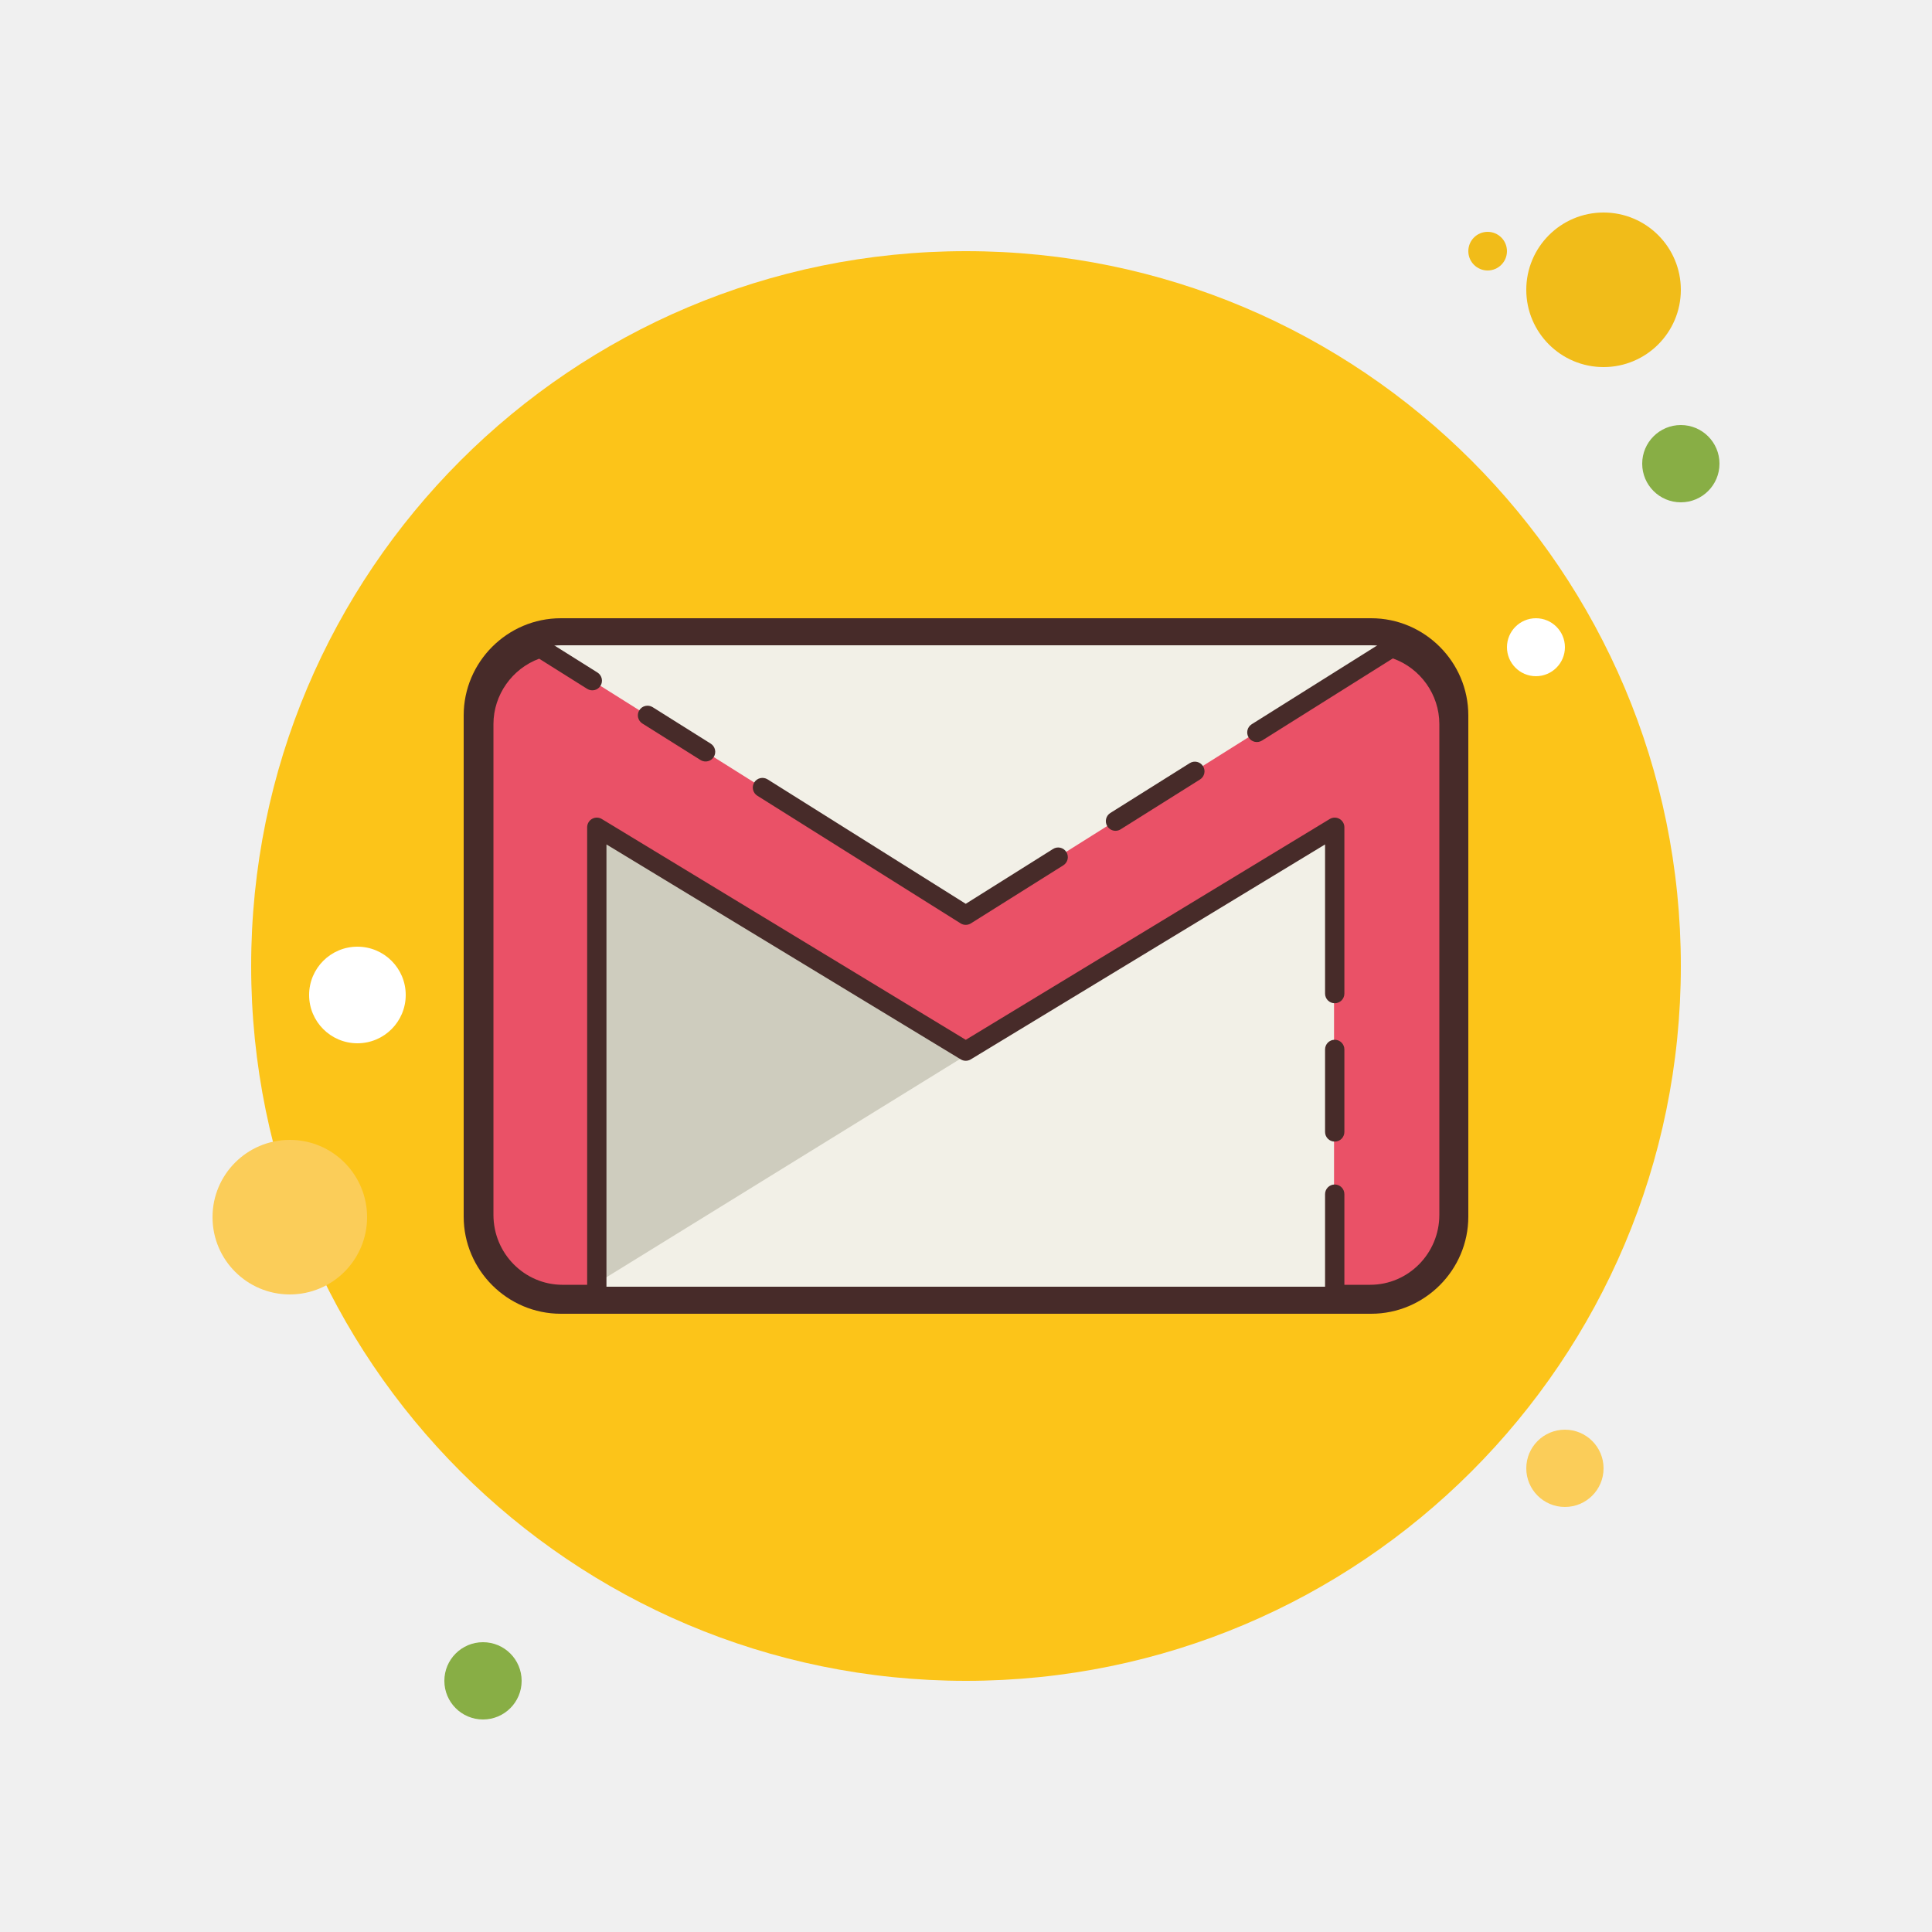
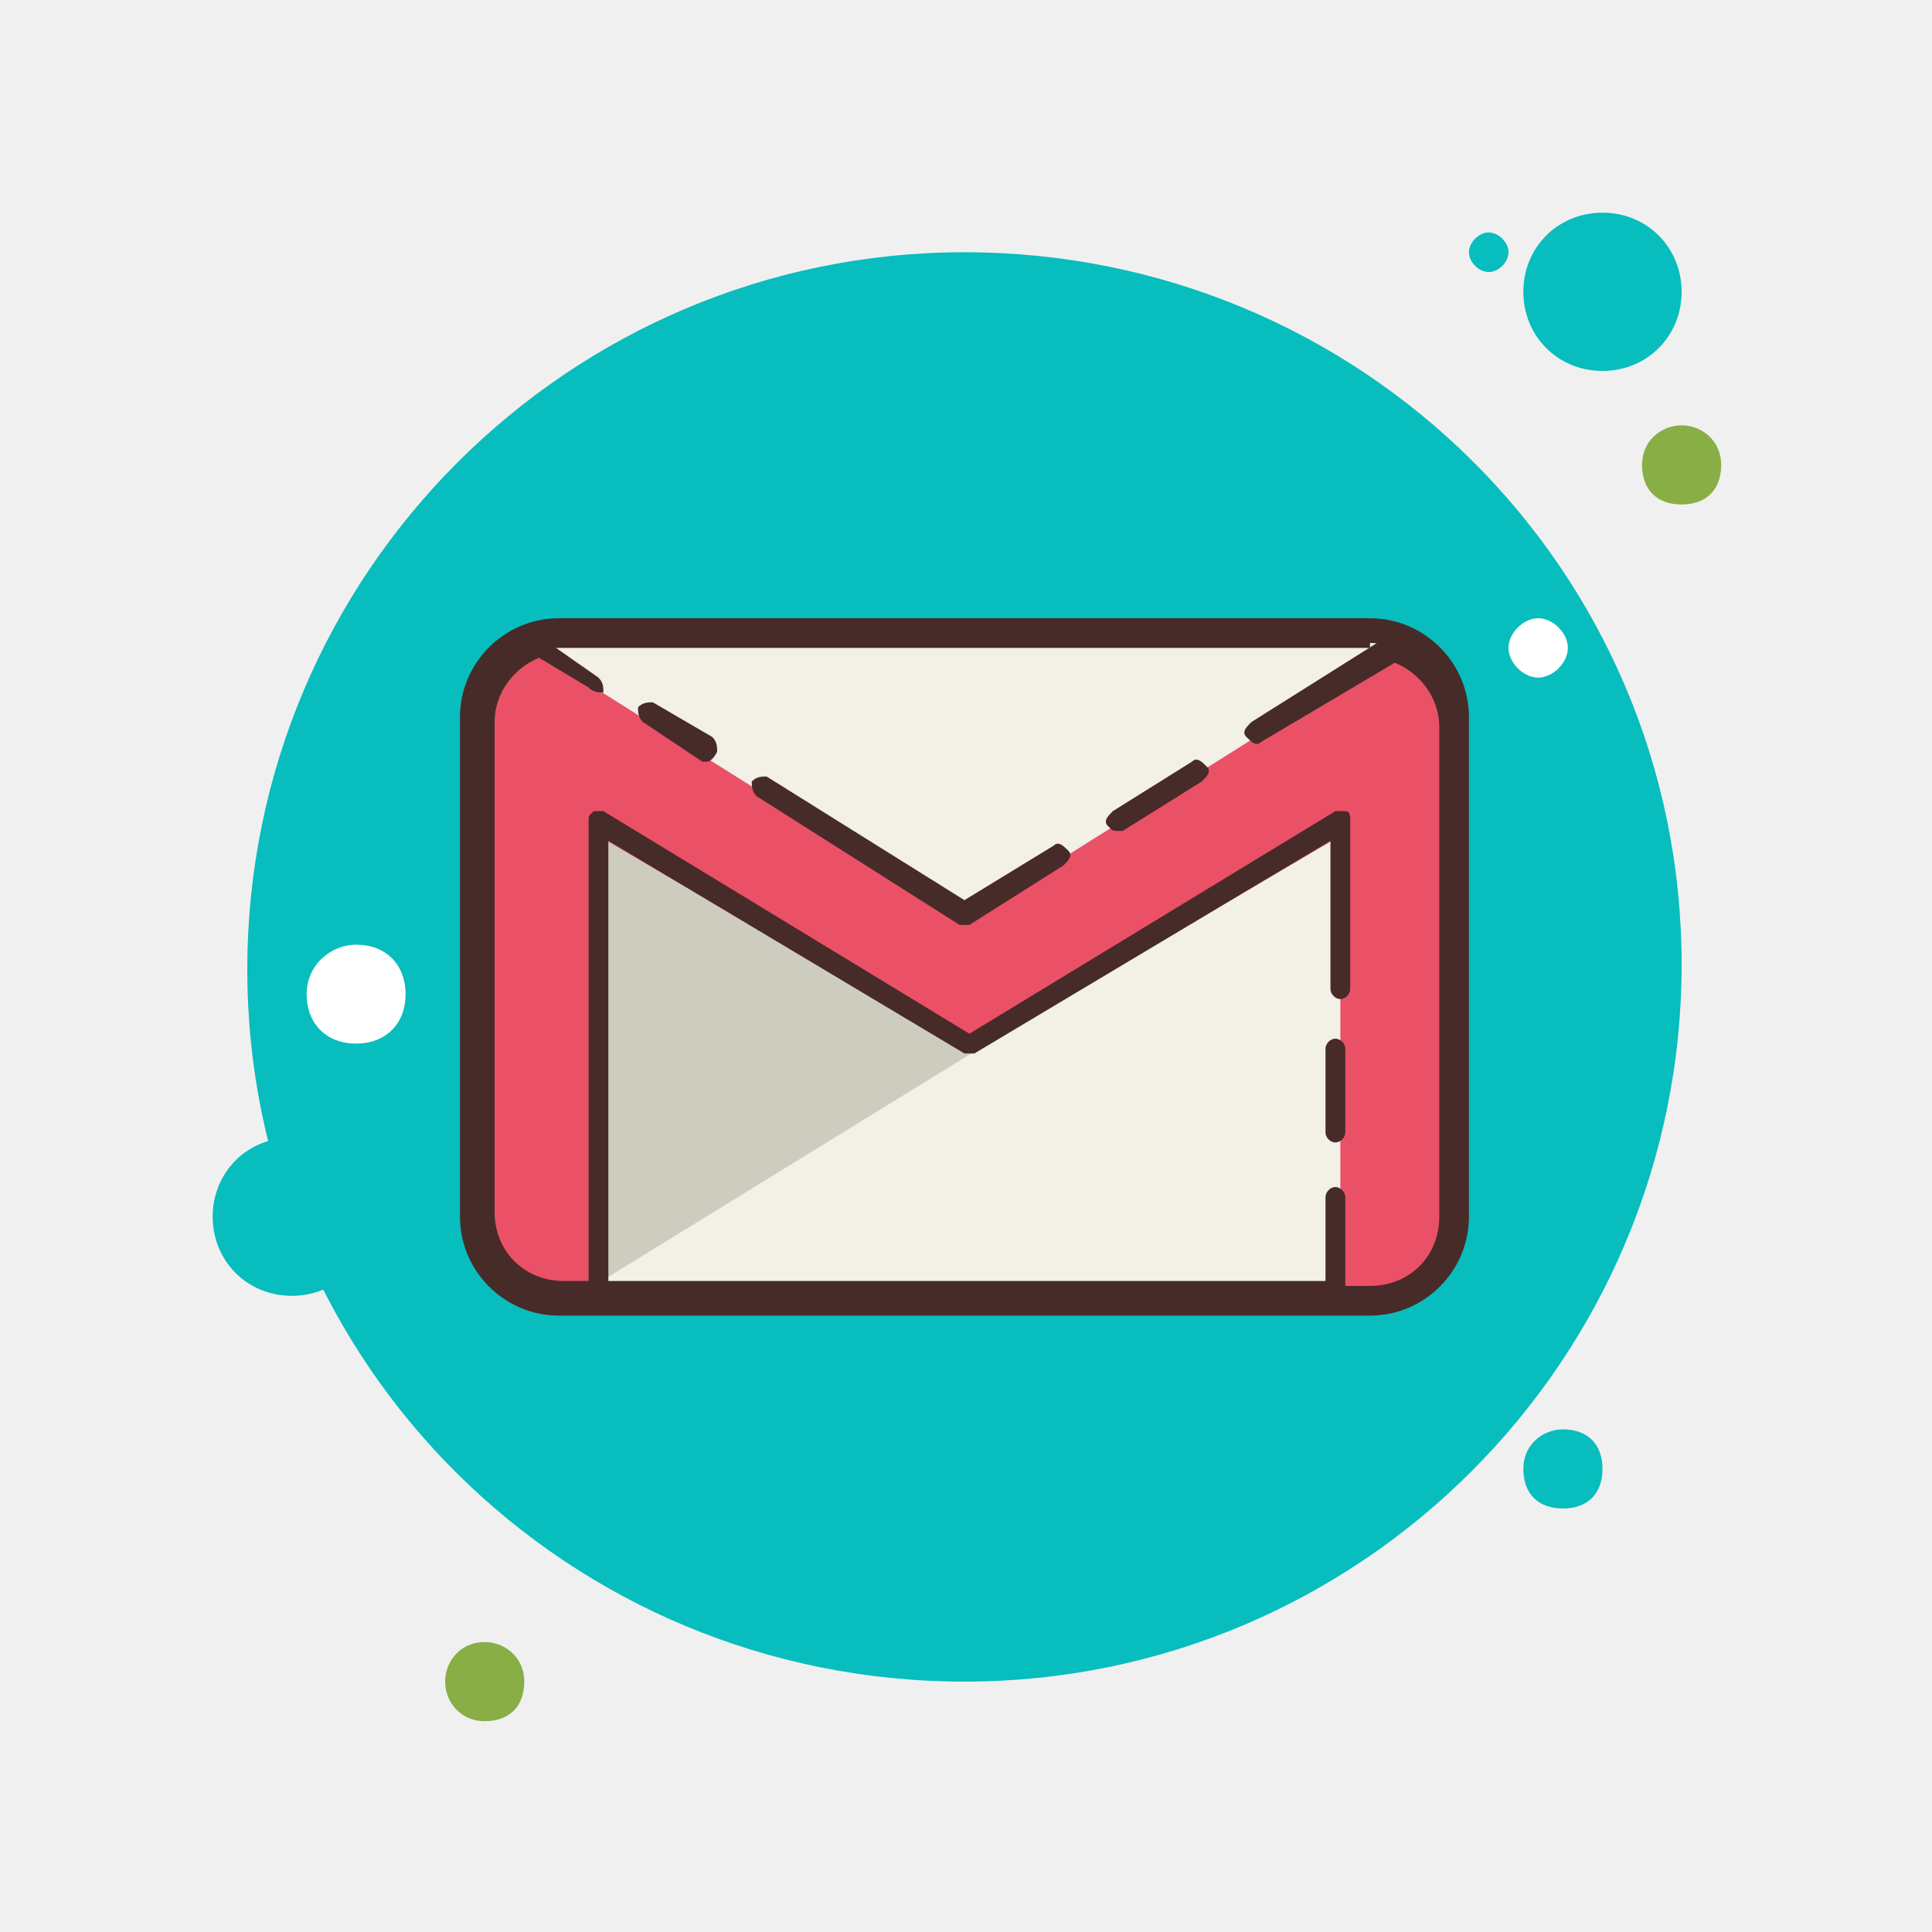
- <svg xmlns="http://www.w3.org/2000/svg" viewBox="0,0,256,256" width="100px" height="100px" fill-rule="nonzero">
-   <g fill="none" fill-rule="nonzero" stroke="none" stroke-width="1" stroke-linecap="butt" stroke-linejoin="miter" stroke-miterlimit="10" stroke-dasharray="" stroke-dashoffset="0" font-family="none" font-weight="none" font-size="none" text-anchor="none" style="mix-blend-mode: normal">
+ <svg xmlns="http://www.w3.org/2000/svg" version="1.1" id="Capa_1" x="0px" y="0px" viewBox="0 0 100 100" style="enable-background:new 0 0 100 100;" xml:space="preserve">
+   <style type="text/css">
+ 	.st0{fill:#08BDBD;}
+ 	.st1{fill:#88AE45;}
+ 	.st2{fill:#FFFFFF;}
+ 	.st3{fill:#F2F0E7;}
+ 	.st4{fill:#472B29;}
+ 	.st5{fill:#CECCBE;}
+ 	.st6{fill:#EA5167;}
+ </style>
+   <g>
    <g transform="scale(2.56,2.56)">
-       <path d="M77,12c-0.552,0 -1,0.448 -1,1c0,0.552 0.448,1 1,1c0.552,0 1,-0.448 1,-1c0,-0.552 -0.448,-1 -1,-1z" fill="#f1bc19" />
-       <path d="M50,13c-20.435,0 -37,16.565 -37,37c0,20.435 16.565,37 37,37c20.435,0 37,-16.565 37,-37c0,-20.435 -16.565,-37 -37,-37z" fill="#fcc419" />
-       <path d="M83,11c-2.209,0 -4,1.791 -4,4c0,2.209 1.791,4 4,4c2.209,0 4,-1.791 4,-4c0,-2.209 -1.791,-4 -4,-4z" fill="#f1bc19" />
-       <path d="M87,22c-1.105,0 -2,0.895 -2,2c0,1.105 0.895,2 2,2c1.105,0 2,-0.895 2,-2c0,-1.105 -0.895,-2 -2,-2z" fill="#88ae45" />
-       <path d="M81,74c-1.105,0 -2,0.895 -2,2c0,1.105 0.895,2 2,2c1.105,0 2,-0.895 2,-2c0,-1.105 -0.895,-2 -2,-2zM15,59c-2.209,0 -4,1.791 -4,4c0,2.209 1.791,4 4,4c2.209,0 4,-1.791 4,-4c0,-2.209 -1.791,-4 -4,-4z" fill="#fbcd59" />
-       <path d="M25,85c-1.105,0 -2,0.895 -2,2c0,1.105 0.895,2 2,2c1.105,0 2,-0.895 2,-2c0,-1.105 -0.895,-2 -2,-2z" fill="#88ae45" />
-       <path d="M18.5,49c-1.381,0 -2.5,1.119 -2.5,2.5c0,1.381 1.119,2.5 2.5,2.5c1.381,0 2.5,-1.119 2.5,-2.5c0,-1.381 -1.119,-2.5 -2.5,-2.5zM79.5,32c-0.828,0 -1.5,0.672 -1.5,1.5c0,0.828 0.672,1.5 1.5,1.5c0.828,0 1.5,-0.672 1.5,-1.5c0,-0.828 -0.672,-1.5 -1.5,-1.5z" fill="#ffffff" />
+       <path class="st0" d="M30.1,4.7c-0.2,0-0.4,0.2-0.4,0.4s0.2,0.4,0.4,0.4s0.4-0.2,0.4-0.4S30.3,4.7,30.1,4.7z" />
+       <path class="st0" d="M19.5,5.1c-8,0-14.5,6.5-14.5,14.5S11.5,34,19.5,34S34,27.5,34,19.5S27.5,5.1,19.5,5.1z" />
+       <path class="st0" d="M32.4,4.3c-0.9,0-1.6,0.7-1.6,1.6s0.7,1.6,1.6,1.6c0.9,0,1.6-0.7,1.6-1.6S33.3,4.3,32.4,4.3z" />
+       <path class="st1" d="M34,8.6c-0.4,0-0.8,0.3-0.8,0.8s0.3,0.8,0.8,0.8s0.8-0.3,0.8-0.8S34.4,8.6,34,8.6z" />
+       <path class="st0" d="M31.6,28.9c-0.4,0-0.8,0.3-0.8,0.8s0.3,0.8,0.8,0.8s0.8-0.3,0.8-0.8S32.1,28.9,31.6,28.9z M5.9,23    c-0.9,0-1.6,0.7-1.6,1.6c0,0.9,0.7,1.6,1.6,1.6s1.6-0.7,1.6-1.6C7.4,23.7,6.7,23,5.9,23z" />
+       <path class="st1" d="M9.8,33.2C9.3,33.2,9,33.6,9,34s0.3,0.8,0.8,0.8s0.8-0.3,0.8-0.8S10.2,33.2,9.8,33.2z" />
+       <path class="st2" d="M7.2,19.1c-0.5,0-1,0.4-1,1s0.4,1,1,1s1-0.4,1-1S7.8,19.1,7.2,19.1z M31.1,12.5c-0.3,0-0.6,0.3-0.6,0.6    s0.3,0.6,0.6,0.6s0.6-0.3,0.6-0.6S31.4,12.5,31.1,12.5z" />
      <g>
-         <path d="M29.028,67.3c-2.387,0 -4.328,-1.941 -4.328,-4.328v-25.944c0,-2.387 1.941,-4.328 4.328,-4.328h41.943c2.387,0 4.328,1.941 4.328,4.328v25.943c0,2.387 -1.941,4.328 -4.328,4.328h-41.943z" fill="#f2f0e7" />
-         <path d="M70.972,33.4c2.001,0 3.628,1.628 3.628,3.628v25.944c0,2.001 -1.628,3.628 -3.628,3.628h-41.944c-2.001,0 -3.628,-1.628 -3.628,-3.628v-25.944c0,-2.001 1.628,-3.628 3.628,-3.628h41.944M70.972,32h-41.944c-2.765,0 -5.028,2.263 -5.028,5.028v25.944c0,2.765 2.263,5.028 5.028,5.028h41.944c2.765,0 5.028,-2.263 5.028,-5.028v-25.944c0,-2.765 -2.263,-5.028 -5.028,-5.028z" fill="#472b29" />
-         <path d="M50.607,54.247l-19.934,12.306l-0.086,-24.44z" fill="#ceccbe" />
-         <path d="M70.887,67c2.24,0 4.073,-1.853 4.073,-4.118v-25.406c0,-1.877 -1.267,-3.454 -2.974,-3.945l-22.019,13.839l-21.998,-13.825c-1.684,0.505 -2.929,2.07 -2.929,3.931v25.407c0,2.265 1.833,4.118 4.073,4.118h1.772v-23.745l19.082,11.15l19.082,-11.15v23.744z" fill="#ea5167" />
-         <g fill="#472b29">
-           <path d="M49.987,47.871c-0.092,0 -0.185,-0.025 -0.266,-0.077l-10.523,-6.608c-0.234,-0.147 -0.304,-0.456 -0.157,-0.689c0.146,-0.233 0.455,-0.303 0.689,-0.157l10.257,6.441l4.518,-2.838c0.234,-0.148 0.542,-0.077 0.689,0.157c0.147,0.234 0.077,0.542 -0.157,0.689l-4.784,3.005c-0.081,0.051 -0.173,0.077 -0.266,0.077zM57.739,43.002c-0.167,0 -0.329,-0.083 -0.424,-0.234c-0.147,-0.234 -0.077,-0.542 0.157,-0.689l4.108,-2.579c0.234,-0.148 0.543,-0.076 0.689,0.157c0.147,0.234 0.077,0.542 -0.157,0.689l-4.107,2.579c-0.083,0.053 -0.175,0.077 -0.266,0.077zM70.923,67.5h-1.838c-0.276,0 -0.5,-0.224 -0.5,-0.5v-5.191c0,-0.276 0.224,-0.5 0.5,-0.5c0.276,0 0.5,0.224 0.5,0.5v4.691h1.338c1.972,0 3.577,-1.623 3.577,-3.618v-25.406c0,-1.525 -0.979,-2.892 -2.407,-3.397l-6.772,4.253c-0.235,0.146 -0.543,0.076 -0.689,-0.157c-0.147,-0.234 -0.076,-0.542 0.157,-0.689l6.969,-4.376c0.121,-0.075 0.269,-0.096 0.404,-0.057c1.966,0.564 3.338,2.383 3.338,4.425v25.407c0,2.544 -2.053,4.615 -4.577,4.615z" />
-           <path d="M69.085,59.089c-0.276,0 -0.5,-0.224 -0.5,-0.5v-4.271c0,-0.276 0.224,-0.5 0.5,-0.5c0.276,0 0.5,0.224 0.5,0.5v4.271c0,0.277 -0.224,0.5 -0.5,0.5zM30.89,67.5h-1.773c-2.523,0 -4.577,-2.071 -4.577,-4.618v-25.406c0,-2.016 1.352,-3.829 3.288,-4.41c0.136,-0.043 0.287,-0.022 0.41,0.056l2.686,1.687c0.234,0.147 0.304,0.456 0.157,0.689c-0.146,0.234 -0.453,0.305 -0.689,0.157l-2.485,-1.561c-1.403,0.518 -2.366,1.878 -2.366,3.382v25.407c0,1.995 1.604,3.618 3.577,3.618h1.273v-23.681c0,-0.181 0.097,-0.347 0.255,-0.436c0.157,-0.089 0.35,-0.086 0.504,0.008l18.838,11.429l18.838,-11.429c0.155,-0.094 0.348,-0.096 0.504,-0.008c0.158,0.088 0.255,0.255 0.255,0.436v8.608c0,0.276 -0.224,0.5 -0.5,0.5c-0.276,0 -0.5,-0.224 -0.5,-0.5v-7.72l-18.338,11.125c-0.159,0.097 -0.359,0.097 -0.519,0l-18.338,-11.125v23.292c0,0.276 -0.223,0.5 -0.5,0.5z" />
-           <path d="M36.521,39.414c-0.091,0 -0.183,-0.025 -0.266,-0.077l-3.006,-1.888c-0.233,-0.147 -0.304,-0.456 -0.157,-0.689c0.146,-0.233 0.456,-0.303 0.689,-0.157l3.006,1.888c0.233,0.147 0.304,0.456 0.157,0.689c-0.094,0.151 -0.257,0.234 -0.423,0.234z" />
+         <path class="st3" d="M11.3,26.3c-0.9,0-1.7-0.8-1.7-1.7V14.5c0-0.9,0.8-1.7,1.7-1.7h16.4c0.9,0,1.7,0.8,1.7,1.7v10.1     c0,0.9-0.8,1.7-1.7,1.7L11.3,26.3L11.3,26.3z" />
+         <path class="st4" d="M27.7,13c0.8,0,1.4,0.6,1.4,1.4v10.1c0,0.8-0.6,1.4-1.4,1.4H11.3c-0.8,0-1.4-0.6-1.4-1.4V14.5     c0-0.8,0.6-1.4,1.4-1.4H27.7 M27.7,12.5H11.3c-1.1,0-2,0.9-2,2v10.1c0,1.1,0.9,2,2,2h16.4c1.1,0,2-0.9,2-2V14.5     C29.7,13.4,28.8,12.5,27.7,12.5z" />
+         <path class="st5" d="M19.8,21.2L12,26l0-9.5L19.8,21.2z" />
+         <path class="st6" d="M27.7,26.2c0.9,0,1.6-0.7,1.6-1.6v-9.9c0-0.7-0.5-1.3-1.2-1.5l-8.6,5.4l-8.6-5.4c-0.7,0.2-1.1,0.8-1.1,1.5     v9.9c0,0.9,0.7,1.6,1.6,1.6h0.7v-9.3l7.5,4.4l7.5-4.4v9.3L27.7,26.2z" />
+         <g>
+           <path class="st4" d="M19.5,18.7c0,0-0.1,0-0.1,0l-4.1-2.6c-0.1-0.1-0.1-0.2-0.1-0.3c0.1-0.1,0.2-0.1,0.3-0.1l4,2.5l1.8-1.1      c0.1-0.1,0.2,0,0.3,0.1c0.1,0.1,0,0.2-0.1,0.3l-1.9,1.2C19.6,18.7,19.6,18.7,19.5,18.7z M22.6,16.8c-0.1,0-0.1,0-0.2-0.1      c-0.1-0.1,0-0.2,0.1-0.3l1.6-1c0.1-0.1,0.2,0,0.3,0.1c0.1,0.1,0,0.2-0.1,0.3l-1.6,1C22.6,16.8,22.6,16.8,22.6,16.8z M27.7,26.4      H27c-0.1,0-0.2-0.1-0.2-0.2v-2c0-0.1,0.1-0.2,0.2-0.2s0.2,0.1,0.2,0.2V26h0.5c0.8,0,1.4-0.6,1.4-1.4v-9.9c0-0.6-0.4-1.1-0.9-1.3      L25.5,15c-0.1,0.1-0.2,0-0.3-0.1c-0.1-0.1,0-0.2,0.1-0.3l2.7-1.7c0,0,0.1,0,0.2,0c0.8,0.2,1.3,0.9,1.3,1.7v9.9      C29.5,25.6,28.7,26.4,27.7,26.4z" />
+           <path class="st4" d="M27,23.1c-0.1,0-0.2-0.1-0.2-0.2v-1.7c0-0.1,0.1-0.2,0.2-0.2s0.2,0.1,0.2,0.2v1.7      C27.2,23,27.1,23.1,27,23.1z M12.1,26.4h-0.7c-1,0-1.8-0.8-1.8-1.8v-9.9c0-0.8,0.5-1.5,1.3-1.7c0.1,0,0.1,0,0.2,0l1,0.7      c0.1,0.1,0.1,0.2,0.1,0.3C12.1,14,12,14,11.9,13.9l-1-0.6c-0.5,0.2-0.9,0.7-0.9,1.3v9.9c0,0.8,0.6,1.4,1.4,1.4h0.5v-9.3      c0-0.1,0-0.1,0.1-0.2c0.1,0,0.1,0,0.2,0l7.4,4.5l7.4-4.5c0.1,0,0.1,0,0.2,0c0.1,0,0.1,0.1,0.1,0.2v3.4c0,0.1-0.1,0.2-0.2,0.2      s-0.2-0.1-0.2-0.2v-3l-7.2,4.3c-0.1,0-0.1,0-0.2,0l-7.2-4.3v9.1C12.3,26.3,12.2,26.4,12.1,26.4z" />
+           <path class="st4" d="M14.3,15.4c0,0-0.1,0-0.1,0L13,14.6c-0.1-0.1-0.1-0.2-0.1-0.3c0.1-0.1,0.2-0.1,0.3-0.1l1.2,0.7      c0.1,0.1,0.1,0.2,0.1,0.3C14.4,15.4,14.3,15.4,14.3,15.4z" />
        </g>
      </g>
    </g>
  </g>
</svg>
